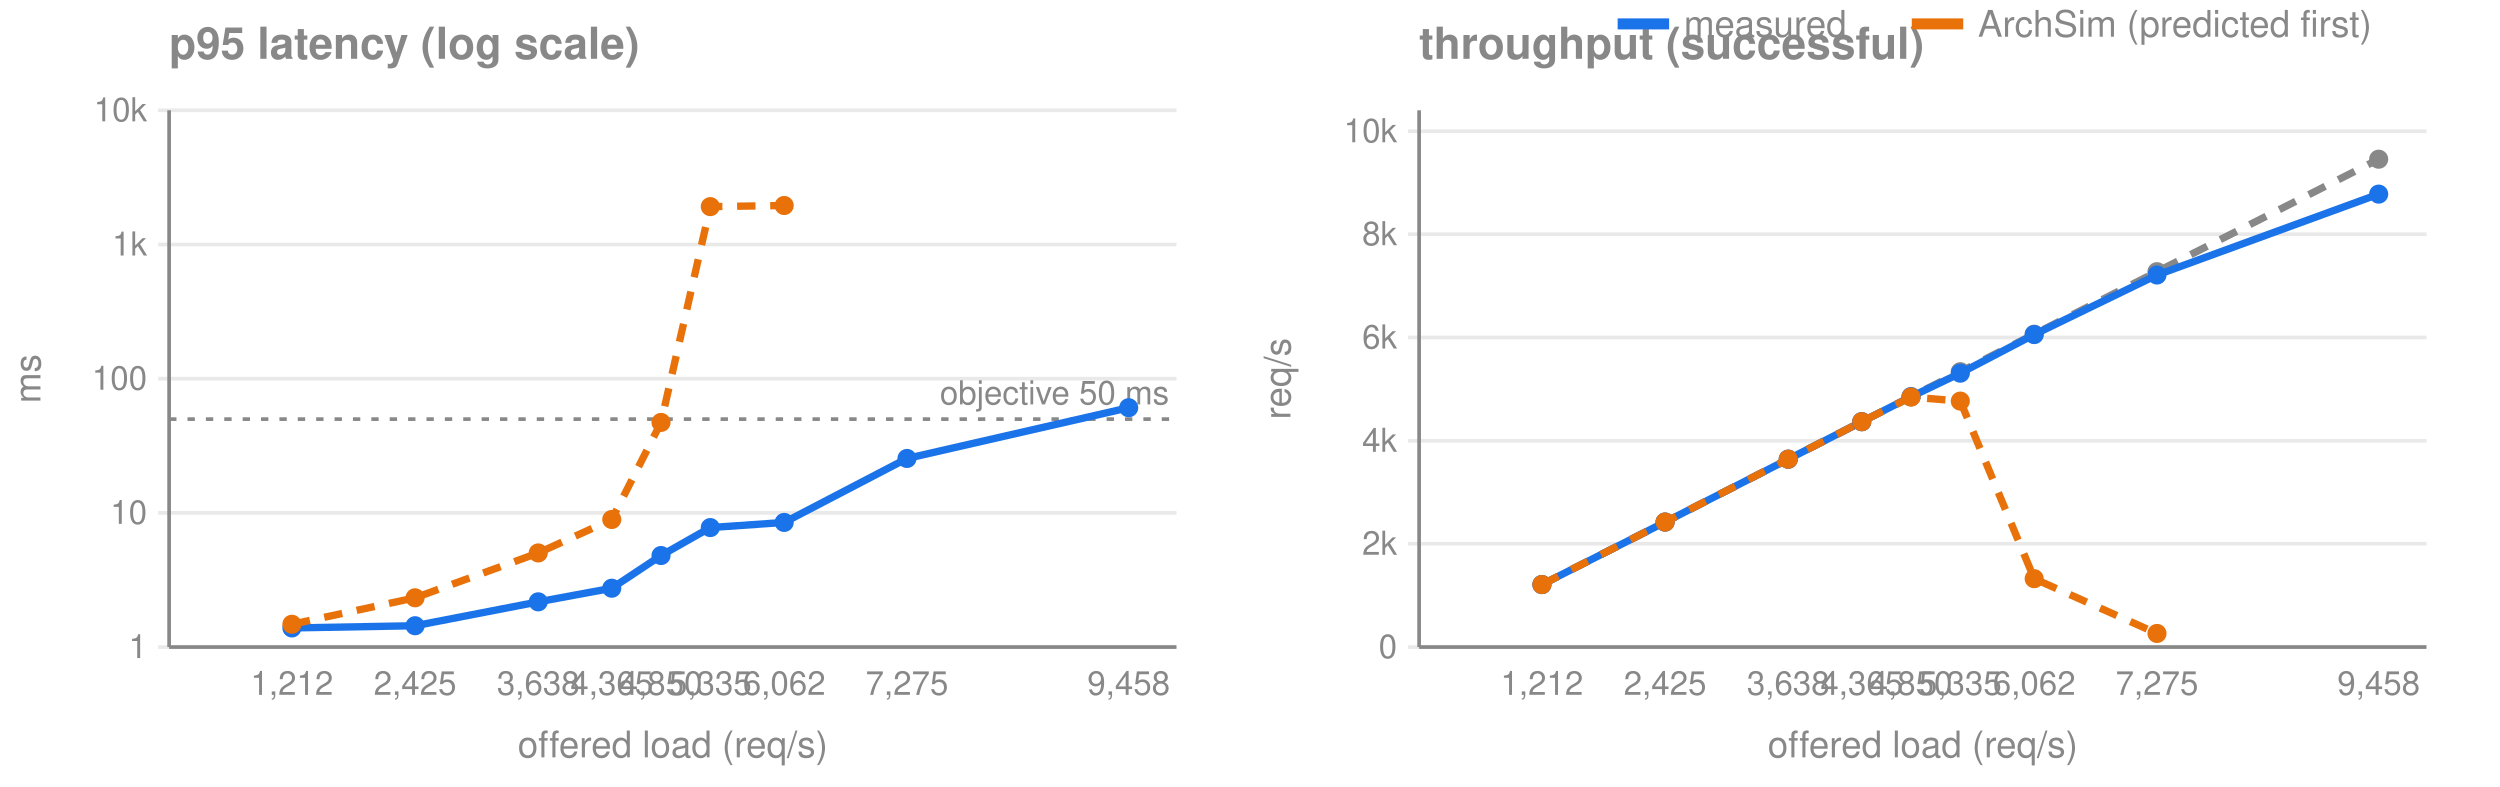
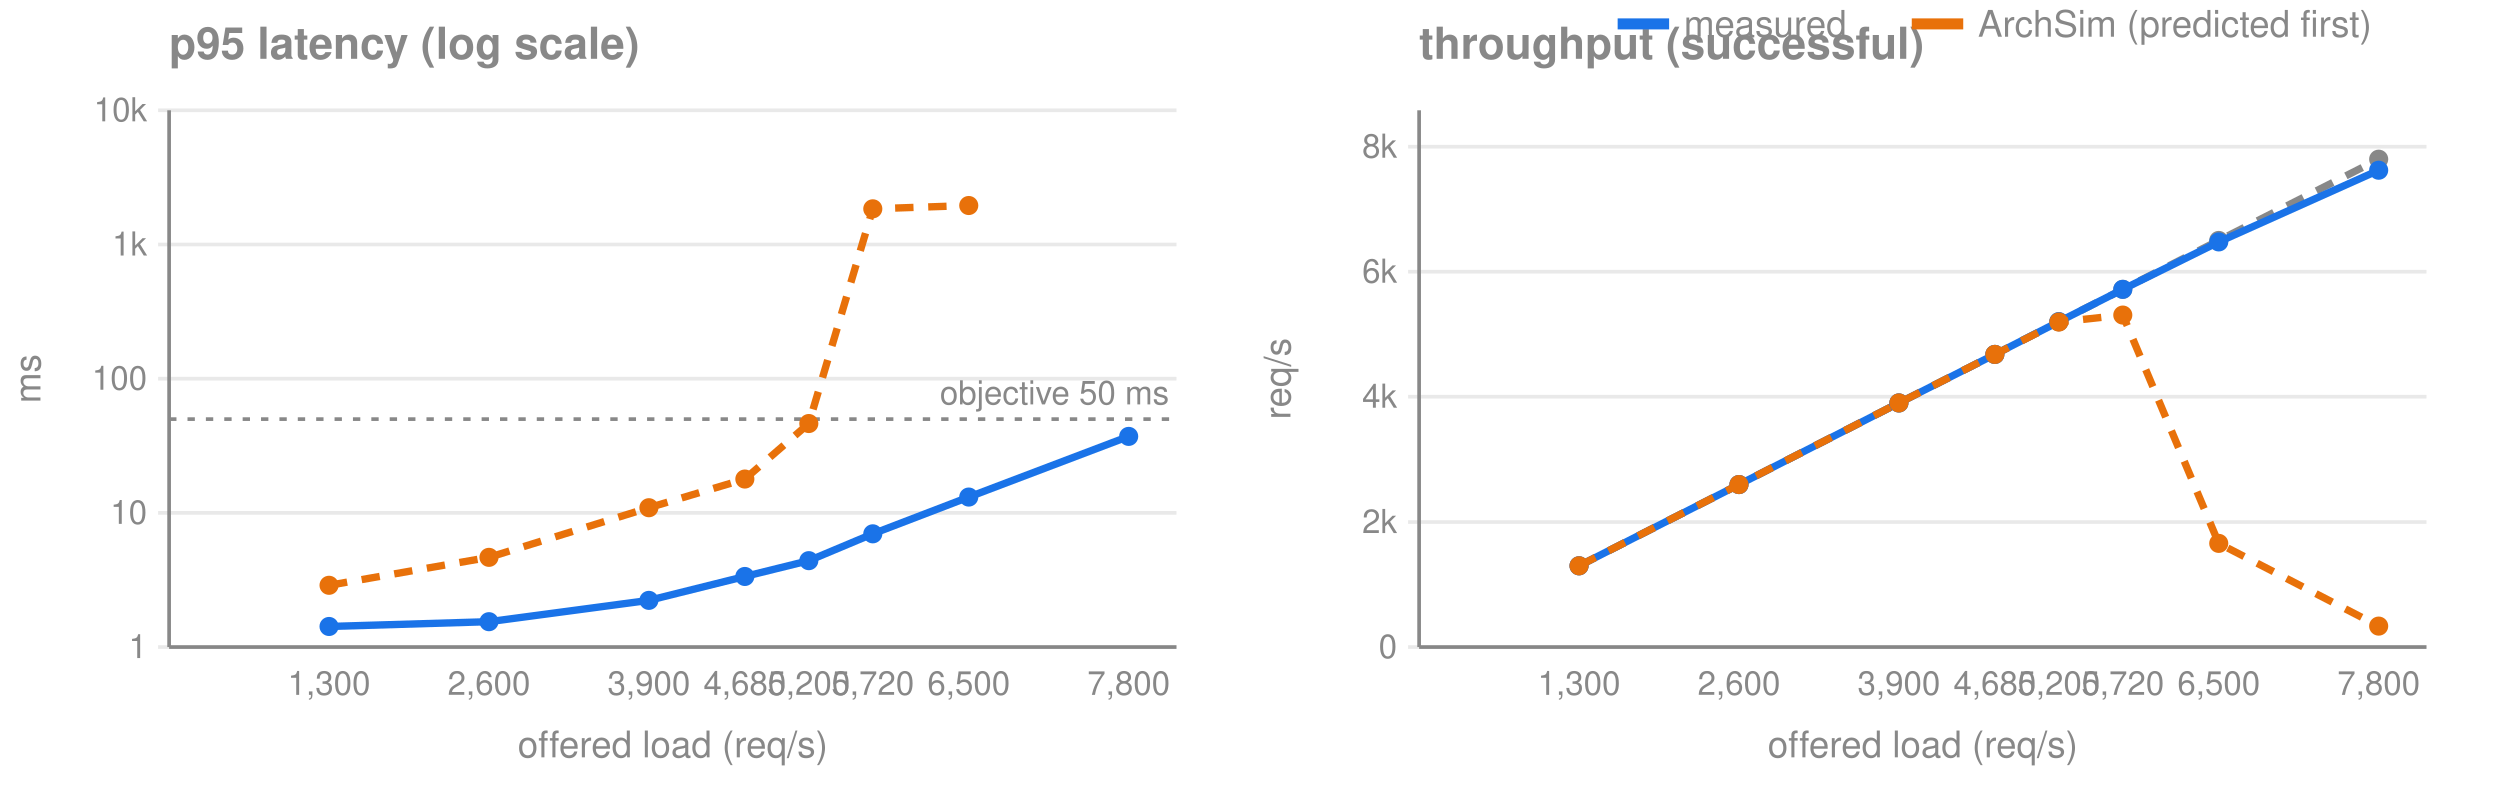
<svg xmlns="http://www.w3.org/2000/svg" viewBox="0 0 680 214" width="680" height="214" font-family="-apple-system, Segoe UI, Helvetica, Arial, sans-serif">
  <text x="46.0" y="16" font-size="12" font-weight="600" fill="#888888">p95 latency (log scale)</text>
  <line x1="46.0" y1="176.0" x2="320.0" y2="176.0" stroke="#888888" stroke-width="1" />
  <line x1="46.0" y1="30.0" x2="46.0" y2="176.0" stroke="#888888" stroke-width="1" />
  <line x1="43.0" y1="176.0" x2="320.0" y2="176.0" stroke="#888888" stroke-opacity="0.18" />
  <text x="40.0" y="179.0" font-size="9" text-anchor="end" fill="#888888">1</text>
  <line x1="43.0" y1="139.5" x2="320.0" y2="139.5" stroke="#888888" stroke-opacity="0.18" />
  <text x="40.0" y="142.5" font-size="9" text-anchor="end" fill="#888888">10</text>
  <line x1="43.0" y1="103.0" x2="320.0" y2="103.0" stroke="#888888" stroke-opacity="0.18" />
  <text x="40.0" y="106.0" font-size="9" text-anchor="end" fill="#888888">100</text>
  <line x1="43.0" y1="66.5" x2="320.0" y2="66.5" stroke="#888888" stroke-opacity="0.18" />
  <text x="40.0" y="69.5" font-size="9" text-anchor="end" fill="#888888">1k</text>
  <line x1="43.0" y1="30.0" x2="320.0" y2="30.0" stroke="#888888" stroke-opacity="0.18" />
  <text x="40.0" y="33.0" font-size="9" text-anchor="end" fill="#888888">10k</text>
-   <text x="79.4" y="189.0" font-size="9" text-anchor="middle" fill="#888888">1,212</text>
-   <text x="112.9" y="189.0" font-size="9" text-anchor="middle" fill="#888888">2,425</text>
-   <text x="146.4" y="189.0" font-size="9" text-anchor="middle" fill="#888888">3,638</text>
-   <text x="166.4" y="189.0" font-size="9" text-anchor="middle" fill="#888888">4,365</text>
-   <text x="179.8" y="189.0" font-size="9" text-anchor="middle" fill="#888888">4,850</text>
-   <text x="193.2" y="189.0" font-size="9" text-anchor="middle" fill="#888888">5,335</text>
-   <text x="213.3" y="189.0" font-size="9" text-anchor="middle" fill="#888888">6,062</text>
-   <text x="246.7" y="189.0" font-size="9" text-anchor="middle" fill="#888888">7,275</text>
-   <text x="307.0" y="189.0" font-size="9" text-anchor="middle" fill="#888888">9,458</text>
+   <text x="89.5" y="189.0" font-size="9" text-anchor="middle" fill="#888888">1,300</text>
+   <text x="133.0" y="189.0" font-size="9" text-anchor="middle" fill="#888888">2,600</text>
+   <text x="176.5" y="189.0" font-size="9" text-anchor="middle" fill="#888888">3,900</text>
+   <text x="202.6" y="189.0" font-size="9" text-anchor="middle" fill="#888888">4,680</text>
+   <text x="220.0" y="189.0" font-size="9" text-anchor="middle" fill="#888888">5,200</text>
+   <text x="237.4" y="189.0" font-size="9" text-anchor="middle" fill="#888888">5,720</text>
+   <text x="263.5" y="189.0" font-size="9" text-anchor="middle" fill="#888888">6,500</text>
+   <text x="307.0" y="189.0" font-size="9" text-anchor="middle" fill="#888888">7,800</text>
  <text x="183.0" y="206.0" font-size="10" text-anchor="middle" fill="#888888">offered load (req/s)</text>
  <text x="11" y="103.0" font-size="10" text-anchor="middle" fill="#888888" transform="rotate(-90 11 103.0)">ms</text>
  <line x1="46.0" y1="114.0" x2="320.0" y2="114.0" stroke="#888888" stroke-dasharray="2 3" />
  <text x="318.0" y="110.0" font-size="9" text-anchor="end" fill="#888888">objective 50 ms</text>
-   <polyline points="79.4,170.8 112.9,170.2 146.4,163.7 166.4,160.0 179.8,151.1 193.2,143.5 213.3,142.1 246.7,124.7 307.0,110.9" fill="none" stroke="#1a73e8" stroke-width="2" />
-   <circle cx="79.4" cy="170.8" r="2.6" fill="#1a73e8" />
-   <circle cx="112.9" cy="170.2" r="2.6" fill="#1a73e8" />
-   <circle cx="146.4" cy="163.7" r="2.6" fill="#1a73e8" />
-   <circle cx="166.4" cy="160.0" r="2.6" fill="#1a73e8" />
-   <circle cx="179.8" cy="151.1" r="2.6" fill="#1a73e8" />
-   <circle cx="193.2" cy="143.5" r="2.6" fill="#1a73e8" />
-   <circle cx="213.3" cy="142.1" r="2.6" fill="#1a73e8" />
-   <circle cx="246.7" cy="124.7" r="2.6" fill="#1a73e8" />
-   <circle cx="307.0" cy="110.9" r="2.6" fill="#1a73e8" />
-   <polyline points="79.4,169.8 112.9,162.6 146.4,150.4 166.4,141.3 179.8,114.9 193.2,56.2 213.3,55.9" fill="none" stroke="#e8710a" stroke-width="2" stroke-dasharray="5 4" />
-   <circle cx="79.4" cy="169.8" r="2.6" fill="#e8710a" />
-   <circle cx="112.9" cy="162.6" r="2.6" fill="#e8710a" />
-   <circle cx="146.4" cy="150.4" r="2.6" fill="#e8710a" />
-   <circle cx="166.4" cy="141.3" r="2.6" fill="#e8710a" />
-   <circle cx="179.8" cy="114.9" r="2.6" fill="#e8710a" />
-   <circle cx="193.2" cy="56.2" r="2.6" fill="#e8710a" />
-   <circle cx="213.3" cy="55.9" r="2.6" fill="#e8710a" />
+   <polyline points="89.5,170.4 133.0,169.1 176.5,163.3 202.6,156.8 220.0,152.5 237.4,145.2 263.5,135.2 307.0,118.7" fill="none" stroke="#1a73e8" stroke-width="2" />
+   <circle cx="89.5" cy="170.4" r="2.6" fill="#1a73e8" />
+   <circle cx="133.0" cy="169.1" r="2.6" fill="#1a73e8" />
+   <circle cx="176.5" cy="163.3" r="2.6" fill="#1a73e8" />
+   <circle cx="202.6" cy="156.8" r="2.6" fill="#1a73e8" />
+   <circle cx="220.0" cy="152.5" r="2.6" fill="#1a73e8" />
+   <circle cx="237.4" cy="145.2" r="2.6" fill="#1a73e8" />
+   <circle cx="263.5" cy="135.2" r="2.6" fill="#1a73e8" />
+   <circle cx="307.0" cy="118.7" r="2.6" fill="#1a73e8" />
+   <polyline points="89.5,159.2 133.0,151.6 176.5,138.1 202.6,130.3 220.0,115.2 237.4,56.8 263.5,55.9" fill="none" stroke="#e8710a" stroke-width="2" stroke-dasharray="5 4" />
+   <circle cx="89.5" cy="159.2" r="2.6" fill="#e8710a" />
+   <circle cx="133.0" cy="151.6" r="2.6" fill="#e8710a" />
+   <circle cx="176.5" cy="138.1" r="2.6" fill="#e8710a" />
+   <circle cx="202.6" cy="130.3" r="2.6" fill="#e8710a" />
+   <circle cx="220.0" cy="115.2" r="2.6" fill="#e8710a" />
+   <circle cx="237.4" cy="56.8" r="2.6" fill="#e8710a" />
+   <circle cx="263.5" cy="55.9" r="2.6" fill="#e8710a" />
  <text x="386.0" y="16" font-size="12" font-weight="600" fill="#888888">throughput (successful)</text>
  <line x1="386.0" y1="176.0" x2="660.0" y2="176.0" stroke="#888888" stroke-width="1" />
  <line x1="386.0" y1="30.0" x2="386.0" y2="176.0" stroke="#888888" stroke-width="1" />
  <line x1="383.0" y1="176.0" x2="660.0" y2="176.0" stroke="#888888" stroke-opacity="0.18" />
  <text x="380.0" y="179.0" font-size="9" text-anchor="end" fill="#888888">0</text>
-   <line x1="383.0" y1="147.9" x2="660.0" y2="147.9" stroke="#888888" stroke-opacity="0.18" />
-   <text x="380.0" y="150.9" font-size="9" text-anchor="end" fill="#888888">2k</text>
-   <line x1="383.0" y1="119.9" x2="660.0" y2="119.9" stroke="#888888" stroke-opacity="0.18" />
-   <text x="380.0" y="122.9" font-size="9" text-anchor="end" fill="#888888">4k</text>
-   <line x1="383.0" y1="91.8" x2="660.0" y2="91.8" stroke="#888888" stroke-opacity="0.18" />
-   <text x="380.0" y="94.8" font-size="9" text-anchor="end" fill="#888888">6k</text>
-   <line x1="383.0" y1="63.7" x2="660.0" y2="63.7" stroke="#888888" stroke-opacity="0.18" />
-   <text x="380.0" y="66.7" font-size="9" text-anchor="end" fill="#888888">8k</text>
-   <line x1="383.0" y1="35.7" x2="660.0" y2="35.7" stroke="#888888" stroke-opacity="0.18" />
-   <text x="380.0" y="38.7" font-size="9" text-anchor="end" fill="#888888">10k</text>
-   <text x="419.4" y="189.0" font-size="9" text-anchor="middle" fill="#888888">1,212</text>
-   <text x="452.9" y="189.0" font-size="9" text-anchor="middle" fill="#888888">2,425</text>
-   <text x="486.4" y="189.0" font-size="9" text-anchor="middle" fill="#888888">3,638</text>
-   <text x="506.4" y="189.0" font-size="9" text-anchor="middle" fill="#888888">4,365</text>
-   <text x="519.8" y="189.0" font-size="9" text-anchor="middle" fill="#888888">4,850</text>
-   <text x="533.2" y="189.0" font-size="9" text-anchor="middle" fill="#888888">5,335</text>
-   <text x="553.3" y="189.0" font-size="9" text-anchor="middle" fill="#888888">6,062</text>
-   <text x="586.7" y="189.0" font-size="9" text-anchor="middle" fill="#888888">7,275</text>
-   <text x="647.0" y="189.0" font-size="9" text-anchor="middle" fill="#888888">9,458</text>
+   <line x1="383.0" y1="142.0" x2="660.0" y2="142.0" stroke="#888888" stroke-opacity="0.18" />
+   <text x="380.0" y="145.0" font-size="9" text-anchor="end" fill="#888888">2k</text>
+   <line x1="383.0" y1="107.9" x2="660.0" y2="107.9" stroke="#888888" stroke-opacity="0.18" />
+   <text x="380.0" y="110.9" font-size="9" text-anchor="end" fill="#888888">4k</text>
+   <line x1="383.0" y1="73.9" x2="660.0" y2="73.9" stroke="#888888" stroke-opacity="0.18" />
+   <text x="380.0" y="76.9" font-size="9" text-anchor="end" fill="#888888">6k</text>
+   <line x1="383.0" y1="39.9" x2="660.0" y2="39.9" stroke="#888888" stroke-opacity="0.18" />
+   <text x="380.0" y="42.9" font-size="9" text-anchor="end" fill="#888888">8k</text>
+   <text x="429.5" y="189.0" font-size="9" text-anchor="middle" fill="#888888">1,300</text>
+   <text x="473.0" y="189.0" font-size="9" text-anchor="middle" fill="#888888">2,600</text>
+   <text x="516.5" y="189.0" font-size="9" text-anchor="middle" fill="#888888">3,900</text>
+   <text x="542.6" y="189.0" font-size="9" text-anchor="middle" fill="#888888">4,680</text>
+   <text x="560.0" y="189.0" font-size="9" text-anchor="middle" fill="#888888">5,200</text>
+   <text x="577.4" y="189.0" font-size="9" text-anchor="middle" fill="#888888">5,720</text>
+   <text x="603.5" y="189.0" font-size="9" text-anchor="middle" fill="#888888">6,500</text>
+   <text x="647.0" y="189.0" font-size="9" text-anchor="middle" fill="#888888">7,800</text>
  <text x="523.0" y="206.0" font-size="10" text-anchor="middle" fill="#888888">offered load (req/s)</text>
  <text x="351" y="103.0" font-size="10" text-anchor="middle" fill="#888888" transform="rotate(-90 351 103.0)">req/s</text>
-   <polyline points="419.4,159.0 452.9,142.0 486.4,124.9 506.4,114.7 519.8,107.9 533.2,101.1 553.3,90.9 586.7,73.9 647.0,43.3" fill="none" stroke="#888888" stroke-width="2" stroke-dasharray="5 4" />
-   <circle cx="419.4" cy="159.0" r="2.6" fill="#888888" />
-   <circle cx="452.9" cy="142.0" r="2.6" fill="#888888" />
-   <circle cx="486.4" cy="124.9" r="2.6" fill="#888888" />
-   <circle cx="506.4" cy="114.7" r="2.6" fill="#888888" />
-   <circle cx="519.8" cy="107.9" r="2.6" fill="#888888" />
-   <circle cx="533.2" cy="101.1" r="2.6" fill="#888888" />
-   <circle cx="553.3" cy="90.9" r="2.6" fill="#888888" />
-   <circle cx="586.7" cy="73.9" r="2.6" fill="#888888" />
+   <polyline points="429.5,153.9 473.0,131.8 516.5,109.6 542.6,96.4 560.0,87.5 577.4,78.7 603.5,65.4 647.0,43.3" fill="none" stroke="#888888" stroke-width="2" stroke-dasharray="5 4" />
+   <circle cx="429.5" cy="153.9" r="2.6" fill="#888888" />
+   <circle cx="473.0" cy="131.8" r="2.6" fill="#888888" />
+   <circle cx="516.5" cy="109.6" r="2.6" fill="#888888" />
+   <circle cx="542.6" cy="96.4" r="2.6" fill="#888888" />
+   <circle cx="560.0" cy="87.5" r="2.6" fill="#888888" />
+   <circle cx="577.4" cy="78.7" r="2.6" fill="#888888" />
+   <circle cx="603.5" cy="65.4" r="2.6" fill="#888888" />
  <circle cx="647.0" cy="43.3" r="2.6" fill="#888888" />
-   <polyline points="419.4,159.0 452.9,142.0 486.4,124.9 506.4,114.7 519.8,107.9 533.2,101.5 553.3,91.0 586.7,74.8 647.0,52.8" fill="none" stroke="#1a73e8" stroke-width="2" />
-   <circle cx="419.4" cy="159.0" r="2.6" fill="#1a73e8" />
-   <circle cx="452.9" cy="142.0" r="2.6" fill="#1a73e8" />
-   <circle cx="486.4" cy="124.9" r="2.6" fill="#1a73e8" />
-   <circle cx="506.4" cy="114.7" r="2.6" fill="#1a73e8" />
-   <circle cx="519.8" cy="107.9" r="2.6" fill="#1a73e8" />
-   <circle cx="533.2" cy="101.5" r="2.6" fill="#1a73e8" />
-   <circle cx="553.3" cy="91.0" r="2.6" fill="#1a73e8" />
-   <circle cx="586.7" cy="74.8" r="2.6" fill="#1a73e8" />
-   <circle cx="647.0" cy="52.8" r="2.6" fill="#1a73e8" />
-   <polyline points="419.4,159.0 452.9,142.0 486.4,124.9 506.4,114.7 519.8,108.0 533.2,109.1 553.3,157.4 586.7,172.3" fill="none" stroke="#e8710a" stroke-width="2" stroke-dasharray="5 4" />
-   <circle cx="419.4" cy="159.0" r="2.6" fill="#e8710a" />
-   <circle cx="452.9" cy="142.0" r="2.6" fill="#e8710a" />
-   <circle cx="486.4" cy="124.9" r="2.6" fill="#e8710a" />
-   <circle cx="506.4" cy="114.7" r="2.6" fill="#e8710a" />
-   <circle cx="519.8" cy="108.0" r="2.6" fill="#e8710a" />
-   <circle cx="533.2" cy="109.1" r="2.6" fill="#e8710a" />
-   <circle cx="553.3" cy="157.4" r="2.6" fill="#e8710a" />
-   <circle cx="586.7" cy="172.3" r="2.6" fill="#e8710a" />
+   <polyline points="429.5,153.9 473.0,131.8 516.5,109.6 542.6,96.4 560.0,87.5 577.4,78.7 603.5,65.8 647.0,46.3" fill="none" stroke="#1a73e8" stroke-width="2" />
+   <circle cx="429.5" cy="153.9" r="2.6" fill="#1a73e8" />
+   <circle cx="473.0" cy="131.8" r="2.6" fill="#1a73e8" />
+   <circle cx="516.5" cy="109.6" r="2.6" fill="#1a73e8" />
+   <circle cx="542.6" cy="96.4" r="2.6" fill="#1a73e8" />
+   <circle cx="560.0" cy="87.5" r="2.6" fill="#1a73e8" />
+   <circle cx="577.4" cy="78.7" r="2.6" fill="#1a73e8" />
+   <circle cx="603.5" cy="65.8" r="2.6" fill="#1a73e8" />
+   <circle cx="647.0" cy="46.3" r="2.6" fill="#1a73e8" />
+   <polyline points="429.5,153.9 473.0,131.8 516.5,109.6 542.6,96.4 560.0,87.6 577.4,85.7 603.5,147.8 647.0,170.3" fill="none" stroke="#e8710a" stroke-width="2" stroke-dasharray="5 4" />
+   <circle cx="429.5" cy="153.9" r="2.6" fill="#e8710a" />
+   <circle cx="473.0" cy="131.8" r="2.6" fill="#e8710a" />
+   <circle cx="516.5" cy="109.6" r="2.6" fill="#e8710a" />
+   <circle cx="542.6" cy="96.4" r="2.6" fill="#e8710a" />
+   <circle cx="560.0" cy="87.6" r="2.6" fill="#e8710a" />
+   <circle cx="577.4" cy="85.7" r="2.6" fill="#e8710a" />
+   <circle cx="603.5" cy="147.8" r="2.6" fill="#e8710a" />
+   <circle cx="647.0" cy="170.3" r="2.6" fill="#e8710a" />
  <rect x="440" y="5" width="14" height="3" fill="#1a73e8" />
  <text x="458" y="10" font-size="10" fill="#888888">measured</text>
  <rect x="520" y="5" width="14" height="3" fill="#e8710a" />
  <text x="538" y="10" font-size="10" fill="#888888">ArchSim (predicted first)</text>
</svg>
